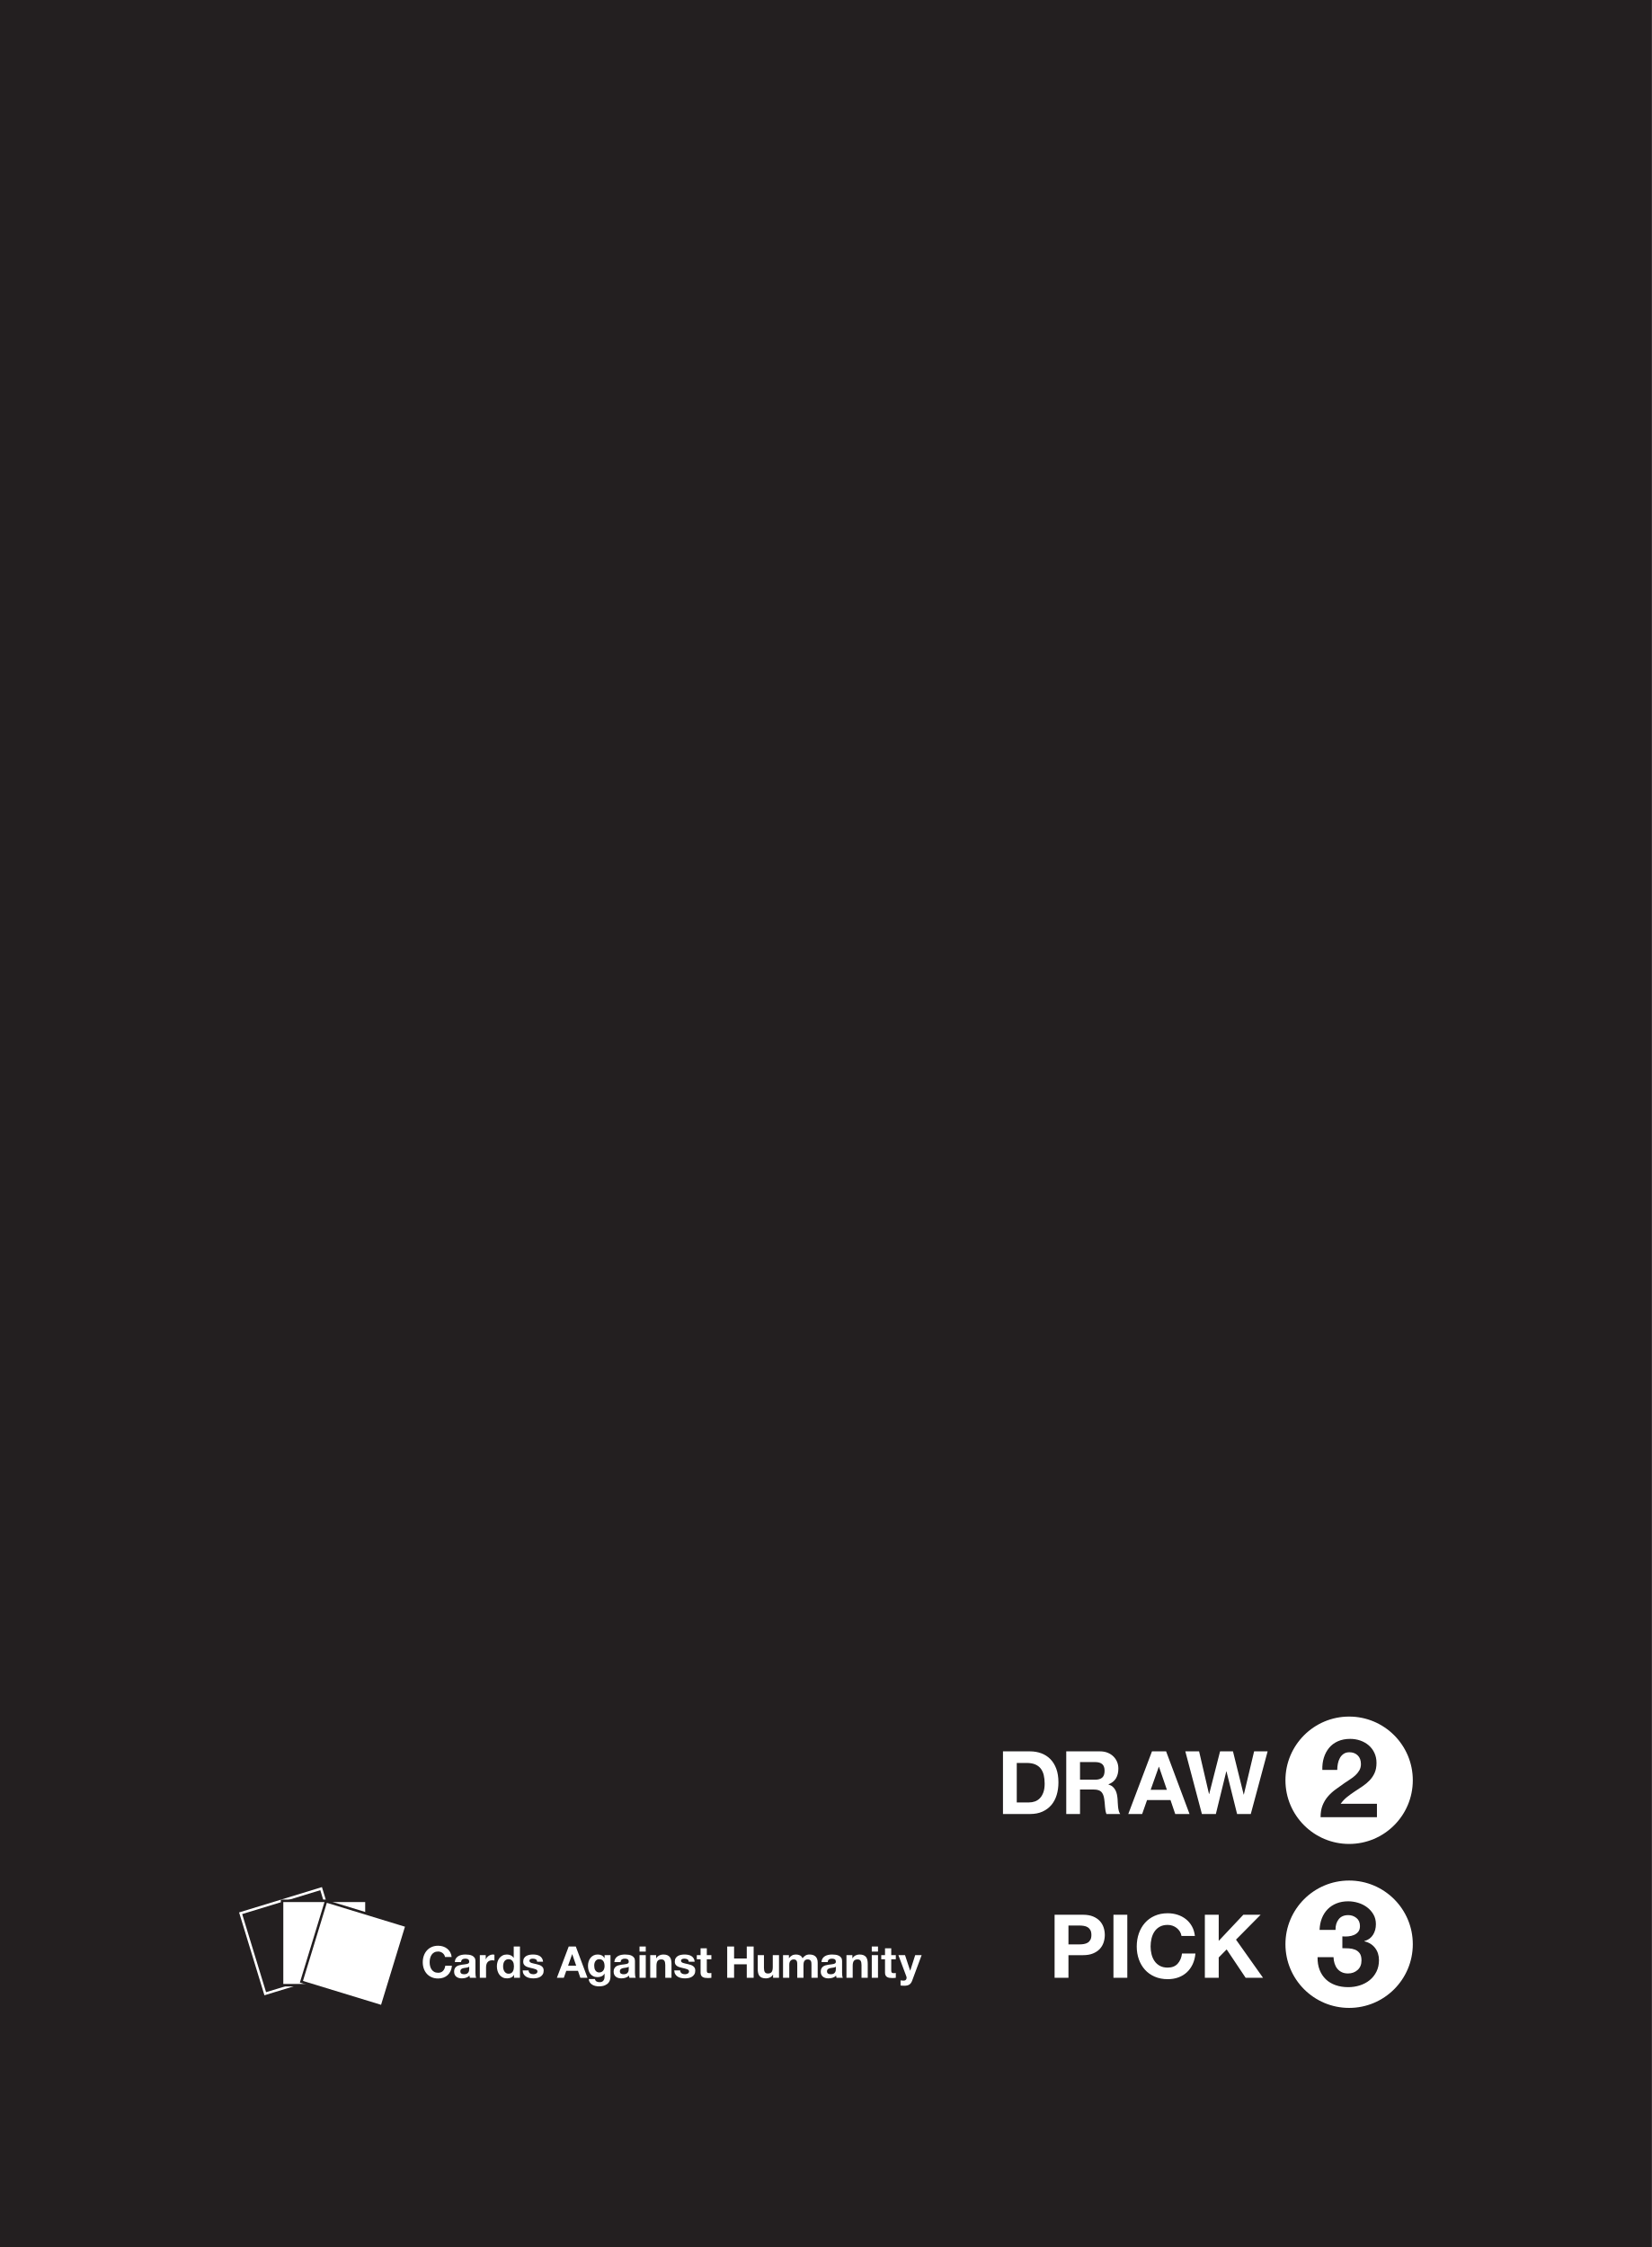
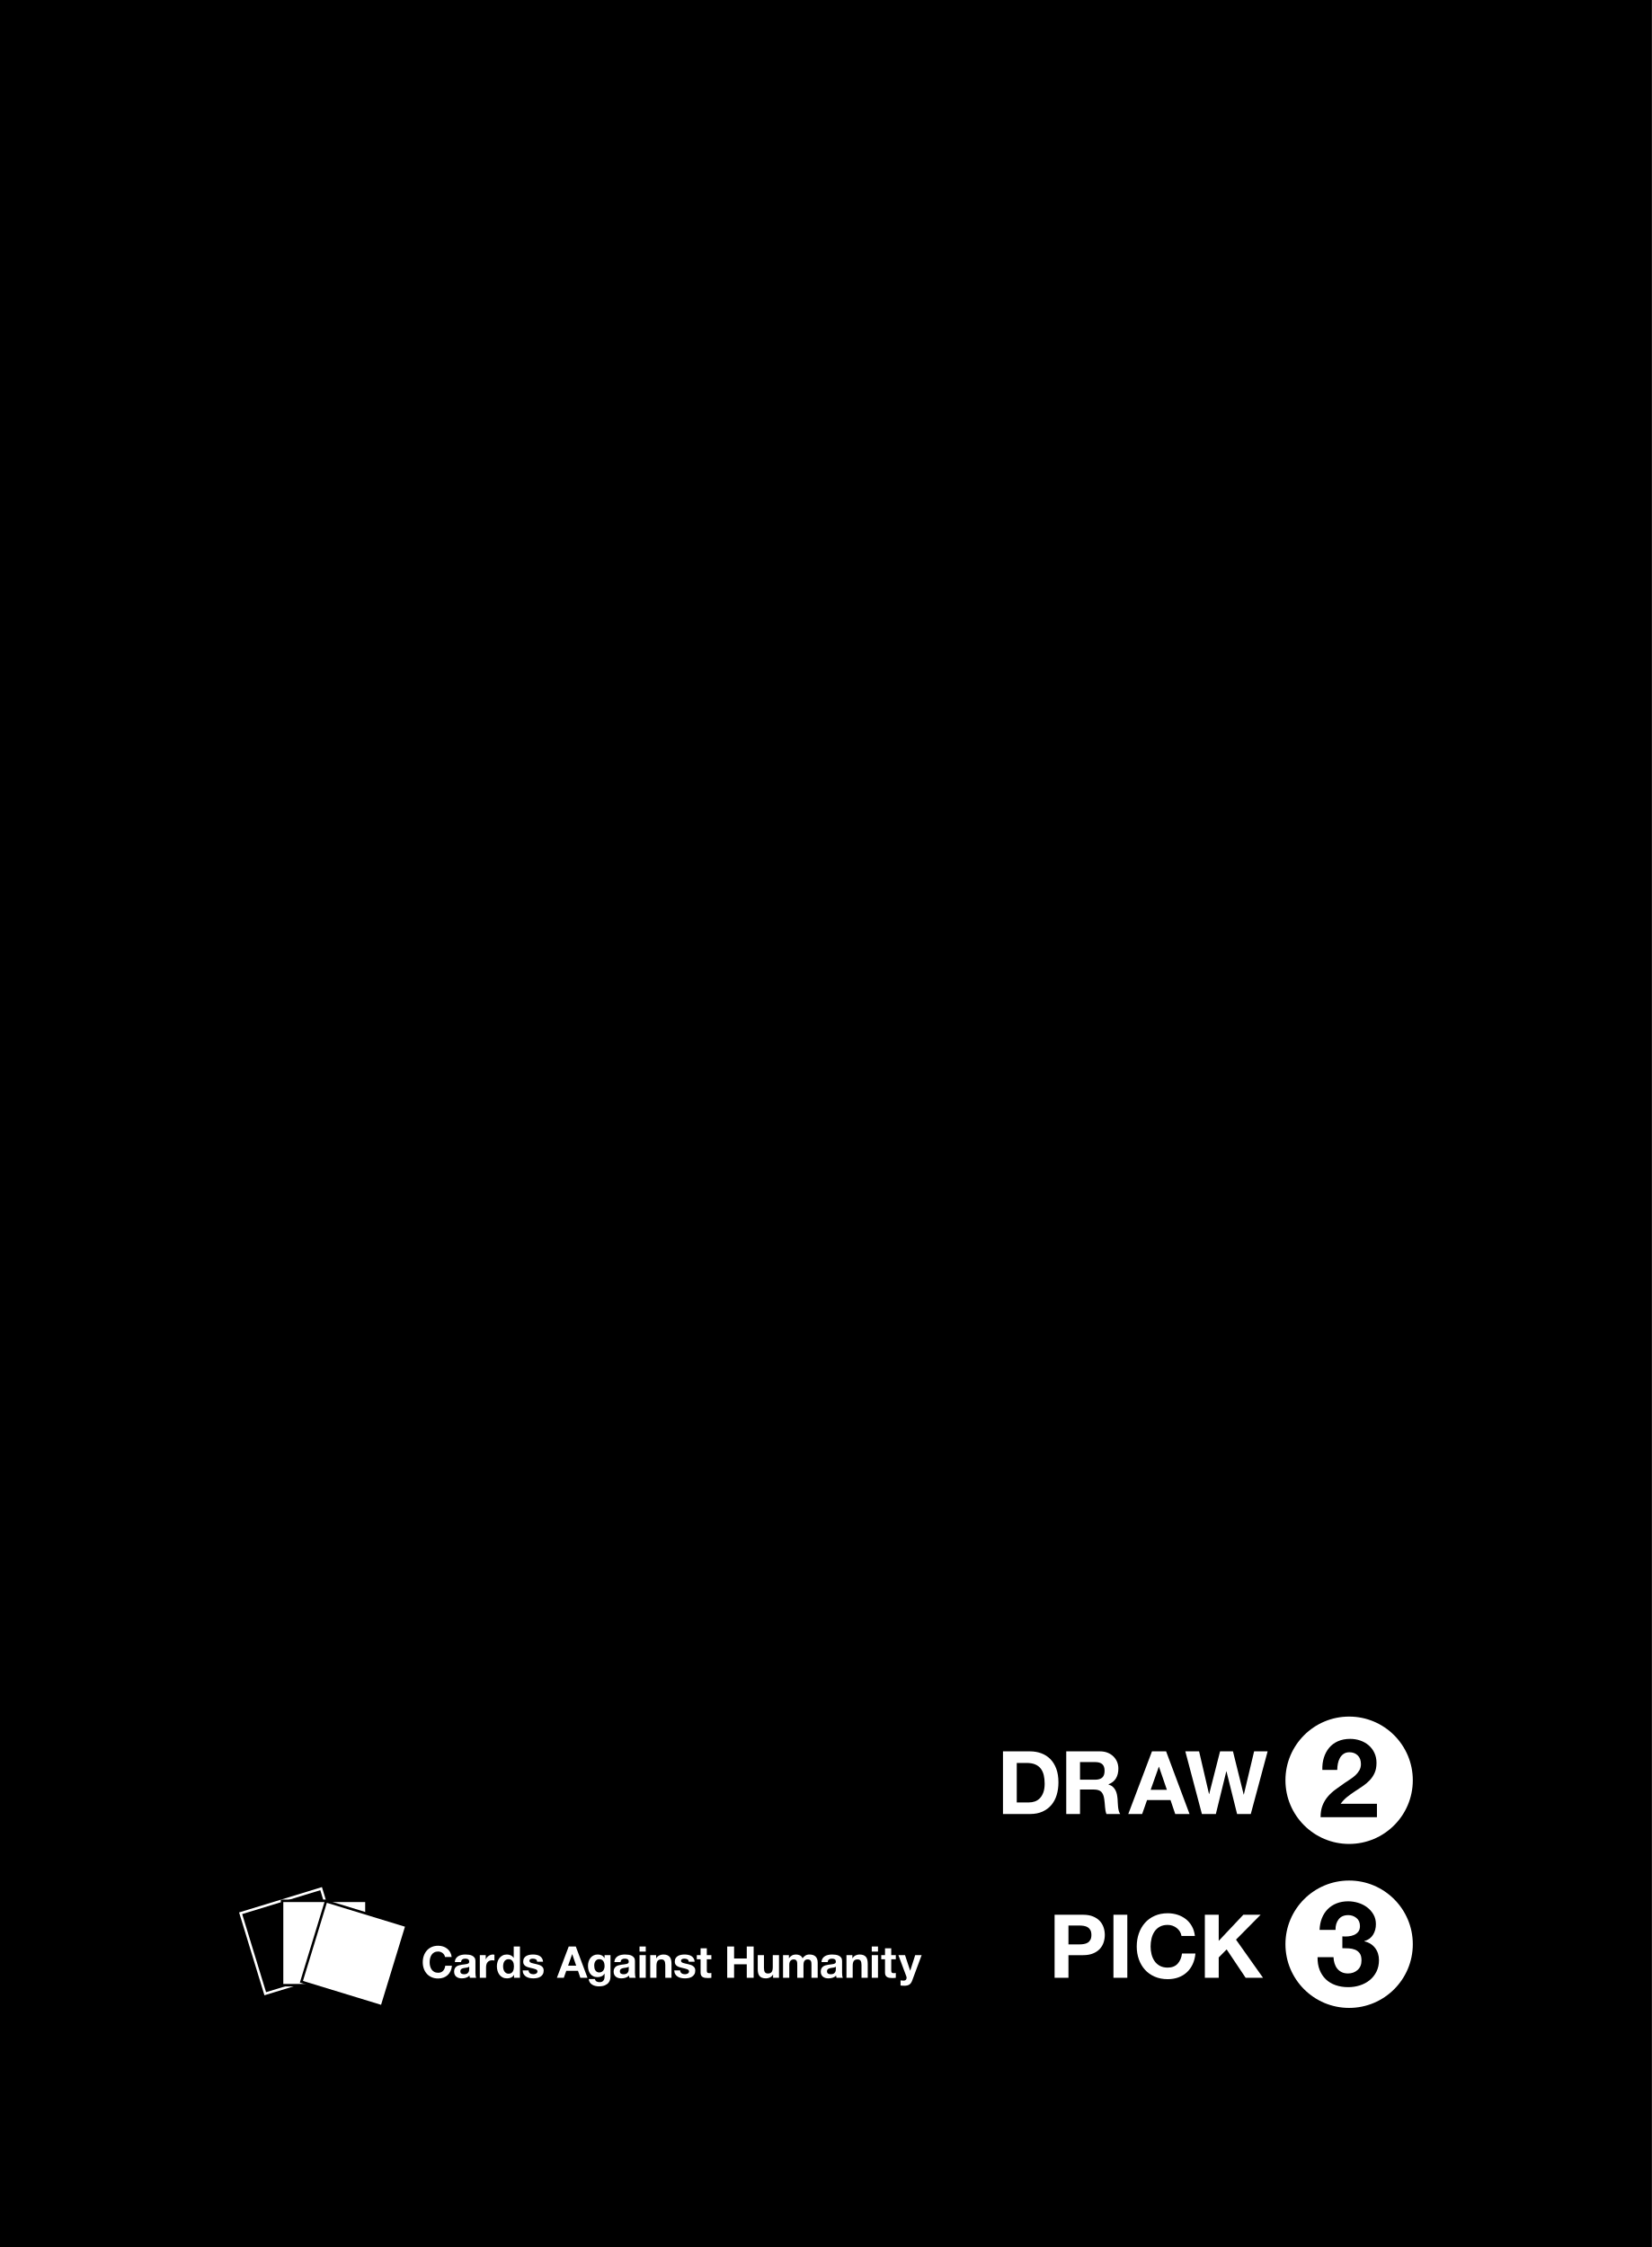
<svg xmlns="http://www.w3.org/2000/svg" width="244.807" height="333" id="svg3860" version="1.1">
  <defs id="defs3862">
    <clipPath clipPathUnits="userSpaceOnUse" id="clipPath3018">
      <path d="M 0,0 612,0 612,792 0,792 0,0 z" id="path3020" />
    </clipPath>
    <clipPath clipPathUnits="userSpaceOnUse" id="clipPath3018-3">
      <path d="M 0,0 612,0 612,792 0,792 0,0 z" id="path3020-1" />
    </clipPath>
    <clipPath clipPathUnits="userSpaceOnUse" id="clipPath4917">
-       <rect style="fill:#ffffff;fill-opacity:1;stroke:#231f20;stroke-width:0.8;stroke-opacity:1" id="rect4919" width="51.02" height="37.968" x="391.842" y="-640.711" transform="scale(1,-1)" />
+       <rect style="fill:#ffffff;fill-opacity:1;stroke:#000000;stroke-width:0.8;stroke-opacity:1" id="rect4919" width="51.02" height="37.968" x="391.842" y="-640.711" transform="scale(1,-1)" />
    </clipPath>
    <clipPath clipPathUnits="userSpaceOnUse" id="clipPath3593">
      <path d="M 0,0 612,0 612,792 0,792 0,0 z" id="path3595" />
    </clipPath>
  </defs>
  <g id="layer2" style="display:inline">
-     <path d="m 0,333 244.807,0 0,-333 L 0,0 0,333 z" style="fill:#231f20;fill-opacity:1;fill-rule:nonzero;stroke:none" id="path3087" />
+     <path d="m 0,333 244.807,0 0,-333 L 0,0 0,333 z" style="fill:#000000;fill-opacity:1;fill-rule:nonzero;stroke:none" id="path3087" />
  </g>
  <g id="layer1" transform="translate(0,-719.362)" style="display:inline">
    <g id="g3014-3" transform="matrix(1.250072,0,0,-1.250072,-4.36935,1794.774)" style="fill:#ffffff;fill-opacity:1">
      <g id="g3016-5" clip-path="url(#clipPath3018-3)" style="fill:#ffffff;fill-opacity:1">
        <g id="g3022-5" transform="translate(56.1561,628.5322)" style="fill:#ffffff;fill-opacity:1">
          <path d="m 0,0 c -0.049,0.078 -0.109,0.146 -0.182,0.205 -0.073,0.059 -0.155,0.105 -0.247,0.138 -0.092,0.033 -0.188,0.05 -0.289,0.05 -0.183,0 -0.339,-0.036 -0.468,-0.107 C -1.314,0.215 -1.418,0.12 -1.498,0 c -0.079,-0.12 -0.137,-0.256 -0.174,-0.408 -0.036,-0.153 -0.054,-0.31 -0.054,-0.473 0,-0.156 0.018,-0.308 0.054,-0.455 0.037,-0.148 0.095,-0.28 0.174,-0.398 0.08,-0.118 0.184,-0.213 0.312,-0.284 0.129,-0.071 0.285,-0.106 0.468,-0.106 0.25,0 0.445,0.076 0.585,0.229 0.141,0.152 0.227,0.353 0.258,0.603 l 0.79,0 C 0.894,-1.524 0.841,-1.734 0.754,-1.921 0.667,-2.109 0.553,-2.268 0.411,-2.4 0.269,-2.532 0.102,-2.632 -0.088,-2.701 c -0.191,-0.07 -0.401,-0.104 -0.63,-0.104 -0.284,0 -0.54,0.049 -0.767,0.148 -0.227,0.099 -0.418,0.235 -0.574,0.408 -0.156,0.173 -0.276,0.377 -0.359,0.611 -0.083,0.234 -0.125,0.486 -0.125,0.757 0,0.277 0.042,0.534 0.125,0.772 0.083,0.237 0.203,0.444 0.359,0.621 0.156,0.177 0.347,0.316 0.574,0.416 0.227,0.101 0.483,0.151 0.767,0.151 0.205,0 0.398,-0.029 0.58,-0.088 C 0.044,0.932 0.207,0.846 0.351,0.733 0.495,0.621 0.614,0.481 0.707,0.315 0.801,0.148 0.86,-0.042 0.884,-0.257 l -0.79,0 C 0.08,-0.164 0.049,-0.078 0,0 m 1.388,-0.429 c 0.077,0.114 0.174,0.206 0.292,0.276 0.117,0.069 0.25,0.118 0.397,0.148 0.148,0.029 0.296,0.044 0.445,0.044 0.135,0 0.272,-0.01 0.411,-0.029 0.138,-0.019 0.265,-0.056 0.379,-0.111 0.115,-0.056 0.208,-0.133 0.281,-0.232 0.073,-0.099 0.109,-0.229 0.109,-0.392 l 0,-1.399 c 0,-0.122 0.007,-0.238 0.021,-0.349 0.014,-0.111 0.038,-0.194 0.073,-0.249 l -0.749,0 C 3.033,-2.681 3.022,-2.638 3.013,-2.595 3.005,-2.551 2.999,-2.507 2.995,-2.462 2.877,-2.584 2.739,-2.668 2.579,-2.717 2.42,-2.766 2.257,-2.79 2.09,-2.79 c -0.128,0 -0.248,0.016 -0.358,0.047 -0.111,0.031 -0.208,0.08 -0.292,0.146 -0.083,0.065 -0.148,0.149 -0.195,0.249 -0.046,0.101 -0.07,0.22 -0.07,0.359 0,0.153 0.027,0.278 0.081,0.377 0.053,0.099 0.123,0.178 0.208,0.237 0.085,0.059 0.182,0.103 0.291,0.132 0.109,0.03 0.219,0.053 0.33,0.07 0.111,0.018 0.22,0.032 0.328,0.042 0.107,0.01 0.203,0.026 0.286,0.047 0.083,0.021 0.149,0.051 0.197,0.091 0.049,0.04 0.071,0.098 0.068,0.174 0,0.08 -0.013,0.143 -0.039,0.19 C 2.899,-0.582 2.864,-0.546 2.821,-0.52 2.778,-0.494 2.727,-0.477 2.67,-0.468 2.613,-0.459 2.551,-0.455 2.486,-0.455 2.34,-0.455 2.226,-0.486 2.142,-0.549 2.059,-0.611 2.011,-0.715 1.997,-0.861 l -0.739,0 c 0.011,0.174 0.054,0.318 0.13,0.432 M 2.847,-1.472 C 2.8,-1.487 2.75,-1.5 2.696,-1.511 2.642,-1.521 2.586,-1.53 2.527,-1.537 2.468,-1.544 2.409,-1.552 2.35,-1.563 2.295,-1.573 2.24,-1.587 2.187,-1.604 2.133,-1.622 2.086,-1.645 2.046,-1.674 2.006,-1.704 1.974,-1.741 1.95,-1.786 1.926,-1.831 1.914,-1.888 1.914,-1.958 c 0,-0.066 0.012,-0.121 0.036,-0.166 0.024,-0.045 0.057,-0.081 0.099,-0.107 0.041,-0.026 0.09,-0.044 0.145,-0.054 0.056,-0.011 0.113,-0.016 0.172,-0.016 0.146,0 0.258,0.024 0.338,0.073 0.08,0.048 0.139,0.106 0.177,0.174 0.038,0.068 0.061,0.136 0.07,0.205 0.009,0.07 0.013,0.125 0.013,0.167 l 0,0.275 C 2.933,-1.434 2.894,-1.456 2.847,-1.472 m 2.077,1.438 0,-0.499 0.011,0 c 0.034,0.083 0.081,0.16 0.14,0.231 0.059,0.071 0.127,0.132 0.203,0.182 0.076,0.051 0.158,0.09 0.244,0.117 0.087,0.028 0.177,0.042 0.271,0.042 0.048,0 0.102,-0.009 0.161,-0.026 l 0,-0.686 C 5.919,-0.666 5.878,-0.66 5.829,-0.655 5.781,-0.65 5.734,-0.647 5.689,-0.647 5.554,-0.647 5.439,-0.67 5.346,-0.715 5.252,-0.76 5.177,-0.822 5.119,-0.9 5.062,-0.978 5.021,-1.069 4.997,-1.173 4.973,-1.277 4.961,-1.389 4.961,-1.511 l 0,-1.211 -0.739,0 0,2.688 0.702,0 z M 8.237,-1.05 C 8.216,-0.948 8.18,-0.858 8.13,-0.78 8.08,-0.702 8.015,-0.639 7.935,-0.59 7.855,-0.542 7.755,-0.517 7.633,-0.517 7.512,-0.517 7.41,-0.542 7.327,-0.59 7.243,-0.639 7.177,-0.703 7.126,-0.783 7.076,-0.862 7.04,-0.953 7.017,-1.056 6.995,-1.158 6.983,-1.264 6.983,-1.375 c 0,-0.104 0.013,-0.208 0.037,-0.312 0.024,-0.104 0.063,-0.197 0.117,-0.279 0.054,-0.081 0.121,-0.147 0.203,-0.197 0.081,-0.05 0.179,-0.076 0.293,-0.076 0.122,0 0.223,0.025 0.305,0.073 0.081,0.049 0.146,0.114 0.195,0.195 0.048,0.082 0.083,0.174 0.104,0.278 0.02,0.104 0.031,0.212 0.031,0.323 0,0.111 -0.011,0.217 -0.031,0.32 M 8.268,-2.379 C 8.181,-2.525 8.068,-2.629 7.927,-2.694 7.787,-2.758 7.628,-2.79 7.451,-2.79 c -0.201,0 -0.377,0.039 -0.53,0.117 -0.153,0.078 -0.278,0.184 -0.377,0.317 -0.099,0.134 -0.173,0.287 -0.224,0.461 -0.05,0.173 -0.075,0.353 -0.075,0.54 0,0.181 0.025,0.355 0.075,0.523 0.051,0.168 0.125,0.316 0.224,0.445 0.099,0.128 0.223,0.231 0.372,0.309 0.149,0.078 0.322,0.117 0.52,0.117 0.159,0 0.311,-0.034 0.455,-0.101 0.144,-0.068 0.257,-0.168 0.34,-0.299 l 0.011,0 0,1.352 0.738,0 0,-3.713 -0.702,0 0,0.343 -0.01,0 z m 1.786,0.325 c 0.033,-0.057 0.075,-0.104 0.127,-0.14 0.052,-0.037 0.112,-0.064 0.18,-0.081 0.067,-0.017 0.138,-0.026 0.21,-0.026 0.052,0 0.107,0.006 0.164,0.018 0.057,0.012 0.109,0.031 0.156,0.057 0.047,0.026 0.086,0.061 0.117,0.104 0.031,0.044 0.047,0.098 0.047,0.164 0,0.111 -0.074,0.194 -0.221,0.25 -0.147,0.055 -0.353,0.111 -0.616,0.166 -0.108,0.024 -0.213,0.053 -0.315,0.086 -0.102,0.033 -0.193,0.076 -0.273,0.13 -0.08,0.054 -0.144,0.121 -0.192,0.203 -0.049,0.081 -0.073,0.181 -0.073,0.299 0,0.173 0.034,0.315 0.101,0.426 0.068,0.111 0.157,0.199 0.268,0.263 0.111,0.064 0.236,0.109 0.375,0.135 0.138,0.026 0.28,0.039 0.426,0.039 0.146,0 0.287,-0.014 0.424,-0.042 0.137,-0.027 0.259,-0.074 0.366,-0.14 0.108,-0.066 0.197,-0.153 0.268,-0.263 0.071,-0.109 0.114,-0.247 0.128,-0.413 l -0.702,0 c -0.011,0.142 -0.065,0.238 -0.162,0.289 -0.097,0.05 -0.211,0.075 -0.343,0.075 -0.041,0 -0.086,-0.003 -0.135,-0.008 -0.049,-0.005 -0.093,-0.016 -0.133,-0.034 -0.039,-0.017 -0.073,-0.042 -0.101,-0.075 -0.028,-0.033 -0.042,-0.077 -0.042,-0.133 0,-0.065 0.025,-0.119 0.073,-0.161 0.049,-0.041 0.112,-0.075 0.19,-0.101 0.078,-0.026 0.167,-0.05 0.268,-0.07 0.1,-0.021 0.203,-0.044 0.307,-0.068 0.107,-0.024 0.212,-0.054 0.314,-0.088 0.102,-0.035 0.193,-0.081 0.273,-0.138 0.08,-0.057 0.144,-0.128 0.193,-0.213 0.048,-0.085 0.072,-0.19 0.072,-0.315 0,-0.177 -0.035,-0.325 -0.106,-0.445 -0.071,-0.119 -0.164,-0.215 -0.278,-0.288 -0.115,-0.073 -0.246,-0.124 -0.393,-0.154 -0.147,-0.029 -0.297,-0.044 -0.45,-0.044 -0.156,0 -0.308,0.016 -0.457,0.047 C 9.96,-2.712 9.827,-2.66 9.711,-2.587 9.595,-2.514 9.499,-2.418 9.425,-2.298 9.35,-2.179 9.31,-2.029 9.303,-1.849 l 0.702,0 c 0,-0.079 0.016,-0.148 0.049,-0.205 m 5.593,0.767 -0.468,1.362 -0.011,0 -0.483,-1.362 0.962,0 z m -0.047,2.278 1.388,-3.713 -0.847,0 -0.281,0.827 -1.389,0 -0.291,-0.827 -0.821,0 1.404,3.713 0.837,0 z m 3.057,-3.016 c 0.08,0.041 0.146,0.097 0.198,0.166 0.052,0.069 0.091,0.148 0.117,0.237 0.026,0.088 0.039,0.181 0.039,0.278 0,0.111 -0.01,0.216 -0.031,0.314 -0.021,0.099 -0.056,0.187 -0.104,0.263 -0.049,0.076 -0.113,0.137 -0.193,0.182 -0.079,0.045 -0.18,0.068 -0.301,0.068 -0.104,0 -0.194,-0.021 -0.268,-0.063 -0.075,-0.041 -0.137,-0.098 -0.187,-0.169 -0.051,-0.071 -0.087,-0.152 -0.109,-0.244 -0.023,-0.092 -0.034,-0.188 -0.034,-0.289 0,-0.097 0.009,-0.193 0.028,-0.288 0.019,-0.096 0.052,-0.182 0.099,-0.258 0.047,-0.076 0.108,-0.138 0.185,-0.187 0.076,-0.049 0.171,-0.073 0.286,-0.073 0.104,0 0.196,0.021 0.275,0.063 m 1.012,-0.895 c -0.03,-0.138 -0.093,-0.268 -0.19,-0.387 -0.097,-0.12 -0.238,-0.221 -0.421,-0.304 -0.184,-0.084 -0.43,-0.125 -0.739,-0.125 -0.131,0 -0.266,0.016 -0.403,0.049 -0.137,0.033 -0.261,0.084 -0.374,0.154 -0.113,0.069 -0.206,0.158 -0.281,0.267 -0.074,0.11 -0.117,0.241 -0.127,0.393 l 0.733,0 c 0.035,-0.139 0.102,-0.235 0.203,-0.289 0.1,-0.053 0.216,-0.08 0.348,-0.08 0.208,0 0.36,0.062 0.455,0.187 0.095,0.125 0.141,0.283 0.138,0.473 l 0,0.354 -0.01,0 c -0.08,-0.142 -0.194,-0.247 -0.341,-0.315 -0.147,-0.067 -0.303,-0.101 -0.465,-0.101 -0.202,0 -0.375,0.035 -0.52,0.106 -0.146,0.071 -0.266,0.169 -0.359,0.292 -0.094,0.123 -0.162,0.267 -0.206,0.431 -0.043,0.165 -0.065,0.339 -0.065,0.523 0,0.173 0.025,0.34 0.076,0.502 0.05,0.161 0.124,0.303 0.221,0.426 0.097,0.123 0.217,0.221 0.361,0.294 0.144,0.073 0.31,0.109 0.497,0.109 0.177,0 0.332,-0.033 0.465,-0.099 0.134,-0.066 0.245,-0.177 0.336,-0.333 l 0.01,0 0,0.359 0.702,0 0,-2.517 c 0,-0.107 -0.015,-0.23 -0.044,-0.369 m 0.631,2.491 c 0.077,0.114 0.174,0.206 0.292,0.276 0.117,0.069 0.25,0.118 0.397,0.148 0.148,0.029 0.296,0.044 0.445,0.044 0.135,0 0.272,-0.01 0.411,-0.029 0.138,-0.019 0.265,-0.056 0.379,-0.111 0.115,-0.056 0.208,-0.133 0.281,-0.232 0.073,-0.099 0.109,-0.229 0.109,-0.392 l 0,-1.399 c 0,-0.122 0.007,-0.238 0.021,-0.349 0.014,-0.111 0.038,-0.194 0.073,-0.249 l -0.749,0 c -0.014,0.041 -0.025,0.084 -0.034,0.127 -0.008,0.044 -0.014,0.088 -0.018,0.133 -0.118,-0.122 -0.256,-0.206 -0.416,-0.255 -0.159,-0.049 -0.322,-0.073 -0.489,-0.073 -0.128,0 -0.247,0.016 -0.358,0.047 -0.111,0.031 -0.208,0.08 -0.292,0.146 -0.083,0.065 -0.148,0.149 -0.195,0.249 -0.046,0.101 -0.07,0.22 -0.07,0.359 0,0.153 0.027,0.278 0.081,0.377 0.054,0.099 0.123,0.178 0.208,0.237 0.085,0.059 0.182,0.103 0.291,0.132 0.109,0.03 0.219,0.053 0.33,0.07 0.111,0.018 0.22,0.032 0.328,0.042 0.107,0.01 0.203,0.026 0.286,0.047 0.083,0.021 0.149,0.051 0.197,0.091 0.049,0.04 0.072,0.098 0.068,0.174 0,0.08 -0.013,0.143 -0.039,0.19 -0.026,0.047 -0.061,0.083 -0.104,0.109 -0.043,0.026 -0.094,0.043 -0.151,0.052 -0.057,0.009 -0.118,0.013 -0.184,0.013 -0.146,0 -0.26,-0.031 -0.344,-0.094 -0.083,-0.062 -0.131,-0.166 -0.145,-0.312 l -0.739,0 c 0.011,0.174 0.054,0.318 0.13,0.432 m 1.459,-1.043 c -0.047,-0.015 -0.097,-0.028 -0.151,-0.039 -0.054,-0.01 -0.11,-0.019 -0.169,-0.026 -0.059,-0.007 -0.118,-0.015 -0.177,-0.026 -0.055,-0.01 -0.11,-0.024 -0.163,-0.041 -0.054,-0.018 -0.101,-0.041 -0.141,-0.07 -0.04,-0.03 -0.072,-0.067 -0.096,-0.112 -0.024,-0.045 -0.036,-0.102 -0.036,-0.172 0,-0.066 0.012,-0.121 0.036,-0.166 0.024,-0.045 0.057,-0.081 0.099,-0.107 0.041,-0.026 0.09,-0.044 0.145,-0.054 0.056,-0.011 0.113,-0.016 0.172,-0.016 0.146,0 0.258,0.024 0.338,0.073 0.08,0.048 0.139,0.106 0.177,0.174 0.038,0.068 0.061,0.136 0.07,0.205 0.009,0.07 0.013,0.125 0.013,0.167 l 0,0.275 c -0.031,-0.027 -0.07,-0.049 -0.117,-0.065 m 1.396,2.463 0.738,0 0,-0.608 -0.738,0 0,0.608 z m 0.739,-3.713 -0.738,0 0,2.688 0.738,0 0,-2.688 z m 1.232,2.688 0,-0.374 0.016,0 c 0.093,0.156 0.214,0.269 0.364,0.34 0.149,0.071 0.301,0.107 0.457,0.107 0.198,0 0.36,-0.027 0.486,-0.081 0.127,-0.053 0.227,-0.128 0.299,-0.223 0.073,-0.096 0.124,-0.212 0.154,-0.349 0.029,-0.137 0.044,-0.288 0.044,-0.455 l 0,-1.653 -0.738,0 0,1.518 c 0,0.222 -0.035,0.388 -0.104,0.497 -0.07,0.109 -0.193,0.164 -0.37,0.164 -0.201,0 -0.346,-0.06 -0.436,-0.18 -0.091,-0.119 -0.136,-0.316 -0.136,-0.59 l 0,-1.409 -0.738,0 0,2.688 0.702,0 z m 2.899,-2.02 c 0.033,-0.057 0.075,-0.104 0.127,-0.14 0.052,-0.037 0.112,-0.064 0.18,-0.081 0.067,-0.017 0.138,-0.026 0.21,-0.026 0.052,0 0.107,0.006 0.164,0.018 0.057,0.012 0.109,0.031 0.156,0.057 0.047,0.026 0.086,0.061 0.117,0.104 0.031,0.044 0.047,0.098 0.047,0.164 0,0.111 -0.074,0.194 -0.221,0.25 -0.147,0.055 -0.353,0.111 -0.616,0.166 -0.108,0.024 -0.213,0.053 -0.315,0.086 -0.102,0.033 -0.193,0.076 -0.273,0.13 -0.08,0.054 -0.144,0.121 -0.192,0.203 -0.049,0.081 -0.073,0.181 -0.073,0.299 0,0.173 0.034,0.315 0.101,0.426 0.068,0.111 0.157,0.199 0.268,0.263 0.111,0.064 0.236,0.109 0.375,0.135 0.138,0.026 0.28,0.039 0.426,0.039 0.146,0 0.287,-0.014 0.424,-0.042 0.137,-0.027 0.259,-0.074 0.366,-0.14 0.108,-0.066 0.197,-0.153 0.268,-0.263 0.071,-0.109 0.114,-0.247 0.128,-0.413 l -0.702,0 c -0.011,0.142 -0.065,0.238 -0.162,0.289 -0.097,0.05 -0.211,0.075 -0.343,0.075 -0.041,0 -0.087,-0.003 -0.135,-0.008 -0.049,-0.005 -0.093,-0.016 -0.133,-0.034 -0.04,-0.017 -0.073,-0.042 -0.101,-0.075 -0.028,-0.033 -0.042,-0.077 -0.042,-0.133 0,-0.065 0.025,-0.119 0.073,-0.161 0.049,-0.041 0.112,-0.075 0.19,-0.101 0.078,-0.026 0.167,-0.05 0.268,-0.07 0.1,-0.021 0.203,-0.044 0.307,-0.068 0.107,-0.024 0.212,-0.054 0.314,-0.088 0.102,-0.035 0.193,-0.081 0.273,-0.138 0.08,-0.057 0.144,-0.128 0.193,-0.213 0.048,-0.085 0.072,-0.19 0.072,-0.315 0,-0.177 -0.035,-0.325 -0.106,-0.445 -0.071,-0.119 -0.164,-0.215 -0.278,-0.288 -0.115,-0.073 -0.246,-0.124 -0.393,-0.154 -0.147,-0.029 -0.297,-0.044 -0.45,-0.044 -0.156,0 -0.308,0.016 -0.457,0.047 -0.15,0.031 -0.282,0.083 -0.398,0.156 -0.116,0.073 -0.212,0.169 -0.286,0.289 -0.075,0.119 -0.116,0.269 -0.122,0.449 l 0.702,0 c 0,-0.079 0.016,-0.148 0.049,-0.205 m 3.648,2.02 0,-0.494 -0.541,0 0,-1.331 c 0,-0.125 0.021,-0.208 0.062,-0.25 0.042,-0.041 0.125,-0.062 0.25,-0.062 0.041,0 0.081,0.002 0.119,0.005 0.039,0.004 0.075,0.009 0.11,0.016 l 0,-0.572 c -0.063,-0.011 -0.132,-0.018 -0.208,-0.021 -0.077,-0.003 -0.151,-0.005 -0.224,-0.005 -0.114,0 -0.223,0.008 -0.325,0.023 -0.102,0.016 -0.192,0.046 -0.27,0.091 -0.078,0.045 -0.14,0.109 -0.185,0.193 -0.045,0.083 -0.068,0.192 -0.068,0.327 l 0,1.586 -0.447,0 0,0.494 0.447,0 0,0.806 0.739,0 0,-0.806 0.541,0 z m 2.693,1.025 0,-1.425 1.503,0 0,1.425 0.816,0 0,-3.713 -0.816,0 0,1.601 -1.503,0 0,-1.601 -0.816,0 0,3.713 0.816,0 z m 4.623,-3.713 0,0.374 -0.016,0 C 38.88,-2.504 38.758,-2.616 38.609,-2.686 38.46,-2.755 38.308,-2.79 38.152,-2.79 c -0.198,0 -0.36,0.026 -0.486,0.078 -0.127,0.052 -0.227,0.126 -0.299,0.221 -0.073,0.096 -0.124,0.212 -0.154,0.349 -0.029,0.137 -0.044,0.288 -0.044,0.455 l 0,1.653 0.738,0 0,-1.518 c 0,-0.222 0.035,-0.388 0.104,-0.497 0.07,-0.109 0.193,-0.164 0.37,-0.164 0.201,0 0.346,0.06 0.436,0.18 0.09,0.119 0.136,0.316 0.136,0.59 l 0,1.409 0.738,0 0,-2.688 -0.702,0 z m 1.877,2.688 0,-0.364 0.01,0 c 0.097,0.139 0.214,0.246 0.351,0.323 0.137,0.076 0.294,0.114 0.471,0.114 0.17,0 0.325,-0.033 0.465,-0.099 0.141,-0.066 0.247,-0.182 0.32,-0.348 0.08,0.118 0.188,0.222 0.325,0.312 0.137,0.09 0.299,0.135 0.486,0.135 0.143,0 0.274,-0.017 0.396,-0.052 0.121,-0.035 0.225,-0.09 0.312,-0.166 0.086,-0.077 0.154,-0.176 0.202,-0.299 0.049,-0.123 0.073,-0.272 0.073,-0.445 l 0,-1.799 -0.738,0 0,1.523 c 0,0.091 -0.004,0.175 -0.011,0.255 -0.007,0.08 -0.026,0.149 -0.057,0.208 -0.031,0.059 -0.077,0.106 -0.138,0.141 -0.06,0.034 -0.143,0.052 -0.247,0.052 -0.104,0 -0.188,-0.02 -0.252,-0.06 -0.064,-0.04 -0.114,-0.092 -0.151,-0.156 -0.036,-0.064 -0.06,-0.137 -0.072,-0.219 -0.013,-0.081 -0.019,-0.163 -0.019,-0.247 l 0,-1.497 -0.738,0 0,1.508 c 0,0.08 -0.002,0.158 -0.005,0.236 -0.004,0.078 -0.018,0.15 -0.044,0.216 -0.026,0.066 -0.07,0.119 -0.13,0.159 -0.061,0.04 -0.15,0.06 -0.268,0.06 -0.035,0 -0.081,-0.008 -0.138,-0.024 -0.057,-0.015 -0.113,-0.045 -0.166,-0.088 -0.054,-0.044 -0.1,-0.106 -0.138,-0.187 -0.038,-0.082 -0.057,-0.188 -0.057,-0.32 l 0,-1.56 -0.739,0 0,2.688 0.697,0 z m 3.988,-0.395 c 0.077,0.114 0.174,0.206 0.292,0.276 0.117,0.069 0.25,0.118 0.397,0.148 0.148,0.029 0.296,0.044 0.445,0.044 0.135,0 0.272,-0.01 0.411,-0.029 0.138,-0.019 0.265,-0.056 0.379,-0.111 0.115,-0.056 0.208,-0.133 0.281,-0.232 0.073,-0.099 0.109,-0.229 0.109,-0.392 l 0,-1.399 c 0,-0.122 0.007,-0.238 0.021,-0.349 0.014,-0.111 0.038,-0.194 0.073,-0.249 l -0.749,0 c -0.014,0.041 -0.025,0.084 -0.034,0.127 -0.008,0.044 -0.014,0.088 -0.018,0.133 -0.118,-0.122 -0.256,-0.206 -0.416,-0.255 -0.159,-0.049 -0.322,-0.073 -0.489,-0.073 -0.128,0 -0.247,0.016 -0.358,0.047 -0.111,0.031 -0.208,0.08 -0.292,0.146 -0.083,0.065 -0.148,0.149 -0.195,0.249 -0.046,0.101 -0.07,0.22 -0.07,0.359 0,0.153 0.027,0.278 0.081,0.377 0.054,0.099 0.123,0.178 0.208,0.237 0.085,0.059 0.182,0.103 0.291,0.132 0.109,0.03 0.219,0.053 0.33,0.07 0.111,0.018 0.22,0.032 0.328,0.042 0.107,0.01 0.203,0.026 0.286,0.047 0.083,0.021 0.149,0.051 0.197,0.091 0.049,0.04 0.071,0.098 0.068,0.174 0,0.08 -0.013,0.143 -0.039,0.19 -0.026,0.047 -0.061,0.083 -0.104,0.109 -0.043,0.026 -0.094,0.043 -0.151,0.052 -0.057,0.009 -0.119,0.013 -0.184,0.013 -0.146,0 -0.26,-0.031 -0.344,-0.094 -0.083,-0.062 -0.131,-0.166 -0.145,-0.312 l -0.739,0 c 0.011,0.174 0.054,0.318 0.13,0.432 m 1.459,-1.043 c -0.047,-0.015 -0.097,-0.028 -0.151,-0.039 -0.054,-0.01 -0.11,-0.019 -0.169,-0.026 -0.059,-0.007 -0.118,-0.015 -0.177,-0.026 -0.055,-0.01 -0.11,-0.024 -0.163,-0.041 -0.054,-0.018 -0.101,-0.041 -0.141,-0.07 -0.04,-0.03 -0.072,-0.067 -0.096,-0.112 -0.024,-0.045 -0.036,-0.102 -0.036,-0.172 0,-0.066 0.012,-0.121 0.036,-0.166 0.024,-0.045 0.057,-0.081 0.099,-0.107 0.041,-0.026 0.09,-0.044 0.145,-0.054 0.056,-0.011 0.113,-0.016 0.172,-0.016 0.146,0 0.258,0.024 0.338,0.073 0.08,0.048 0.139,0.106 0.177,0.174 0.038,0.068 0.061,0.136 0.07,0.205 0.009,0.07 0.013,0.125 0.013,0.167 l 0,0.275 c -0.031,-0.027 -0.07,-0.049 -0.117,-0.065 m 2.077,1.438 0,-0.374 0.016,0 c 0.094,0.156 0.215,0.269 0.364,0.34 0.149,0.071 0.302,0.107 0.458,0.107 0.197,0 0.359,-0.027 0.486,-0.081 0.126,-0.053 0.226,-0.128 0.299,-0.223 0.073,-0.096 0.124,-0.212 0.153,-0.349 0.03,-0.137 0.044,-0.288 0.044,-0.455 l 0,-1.653 -0.738,0 0,1.518 c 0,0.222 -0.035,0.388 -0.104,0.497 -0.069,0.109 -0.192,0.164 -0.369,0.164 -0.201,0 -0.347,-0.06 -0.437,-0.18 -0.09,-0.119 -0.135,-0.316 -0.135,-0.59 l 0,-1.409 -0.739,0 0,2.688 0.702,0 z m 2.299,1.025 0.738,0 0,-0.608 -0.738,0 0,0.608 z m 0.738,-3.713 -0.738,0 0,2.688 0.738,0 0,-2.688 z m 2.111,2.688 0,-0.494 -0.541,0 0,-1.331 c 0,-0.125 0.021,-0.208 0.063,-0.25 0.041,-0.041 0.125,-0.062 0.249,-0.062 0.042,0 0.082,0.002 0.12,0.005 0.038,0.004 0.075,0.009 0.109,0.016 l 0,-0.572 c -0.062,-0.011 -0.132,-0.018 -0.208,-0.021 -0.076,-0.003 -0.151,-0.005 -0.223,-0.005 -0.115,0 -0.223,0.008 -0.325,0.023 -0.103,0.016 -0.193,0.046 -0.271,0.091 -0.078,0.045 -0.139,0.109 -0.184,0.193 -0.045,0.083 -0.068,0.192 -0.068,0.327 l 0,1.586 -0.447,0 0,0.494 0.447,0 0,0.806 0.738,0 0,-0.806 0.541,0 z m 1.607,-3.489 c -0.142,-0.094 -0.34,-0.14 -0.593,-0.14 -0.076,0 -0.152,0.002 -0.226,0.007 -0.075,0.006 -0.15,0.012 -0.226,0.019 l 0,0.608 c 0.069,-0.007 0.14,-0.014 0.213,-0.021 0.073,-0.007 0.146,-0.008 0.218,-0.005 0.097,0.01 0.169,0.049 0.216,0.114 0.047,0.066 0.07,0.139 0.07,0.219 0,0.059 -0.01,0.114 -0.031,0.166 l -0.941,2.522 0.785,0 0.609,-1.841 0.01,0 0.588,1.841 0.764,0 -1.123,-3.021 c -0.08,-0.218 -0.191,-0.374 -0.333,-0.468" style="fill:#ffffff;fill-opacity:1;fill-rule:nonzero;stroke:none" id="path3024-0" />
        </g>
      </g>
    </g>
    <flowRoot xml:space="preserve" id="textArea" style="font-size:18px;font-style:normal;font-variant:normal;font-weight:bold;font-stretch:normal;text-align:start;line-height:125%;letter-spacing:0px;word-spacing:0px;writing-mode:lr-tb;text-anchor:start;fill:#ffffff;fill-opacity:1;stroke:none;font-family:Nimbus Sans L;-inkscape-font-specification:Nimbus Sans L Bold" transform="translate(9.118571,730.2381)">
      <flowRegion id="flowRegion3004">
        <rect id="rect3006" width="174.398" height="242.719" x="26.071" y="20.857" style="font-size:18px;font-style:normal;font-variant:normal;font-weight:bold;font-stretch:normal;text-align:start;line-height:125%;writing-mode:lr-tb;text-anchor:start;font-family:Nimbus Sans L;-inkscape-font-specification:Nimbus Sans L Bold" />
      </flowRegion>
    </flowRoot>
    <g id="g3665" transform="matrix(1.25,0,0,-1.25,51.23607,1011.182)">
-       <path d="M 0,0 -9.542,-2.917 -12.459,6.625 -2.917,9.542 0,0 z" style="fill:#231f20;fill-opacity:1;fill-rule:nonzero;stroke:none" id="path3667" />
+       <path d="M 0,0 -9.542,-2.917 -12.459,6.625 -2.917,9.542 0,0 z" style="fill:#000000;fill-opacity:1;fill-rule:nonzero;stroke:none" id="path3667" />
    </g>
    <g id="g3669" transform="matrix(1.25,0,0,-1.25,39.18682,1015.058)">
      <path d="M 0,0 -3.003,9.823 6.819,12.826 9.823,3.003 0,0 z M -2.637,9.628 0.195,0.367 9.456,3.198 6.625,12.459 -2.637,9.628 z" style="fill:#ffffff;fill-opacity:1;fill-rule:nonzero;stroke:none" id="path3671" />
    </g>
    <path d="m 54.289,1013.548 -12.473,0 0,-12.473 12.473,0 0,12.473 z" style="fill:#ffffff;fill-opacity:1;fill-rule:nonzero;stroke:none" id="path3673" />
-     <path d="m 54.489,1013.746 -12.871,0 0,-12.871 12.871,0 0,12.871 z m -12.505,-0.367 12.136,0 0,-12.136 -12.136,0 0,12.136 z" style="fill:#231f20;fill-opacity:1;fill-rule:nonzero;stroke:none" id="path3675" />
+     <path d="m 54.489,1013.746 -12.871,0 0,-12.871 12.871,0 0,12.871 z m -12.505,-0.367 12.136,0 0,-12.136 -12.136,0 0,12.136 z" style="fill:#000000;fill-opacity:1;fill-rule:nonzero;stroke:none" id="path3675" />
    <g id="g3677" transform="matrix(1.25,0,0,-1.25,56.59532,1016.7)">
      <path d="M 0,0 -9.542,2.917 -6.625,12.459 2.917,9.542 0,0 z" style="fill:#ffffff;fill-opacity:1;fill-rule:nonzero;stroke:none" id="path3679" />
    </g>
    <g id="g3681" transform="matrix(1.25,0,0,-1.25,56.71707,1016.929)">
-       <path d="M 0,0 -9.823,3.003 -6.82,12.826 3.003,9.823 0,0 z m -9.456,3.198 9.261,-2.831 2.832,9.261 -9.262,2.831 -2.831,-9.261 z" style="fill:#231f20;fill-opacity:1;fill-rule:nonzero;stroke:none" id="path3683" />
+       <path d="M 0,0 -9.823,3.003 -6.82,12.826 3.003,9.823 0,0 z m -9.456,3.198 9.261,-2.831 2.832,9.261 -9.262,2.831 -2.831,-9.261 z" style="fill:#000000;fill-opacity:1;fill-rule:nonzero;stroke:none" id="path3683" />
    </g>
    <g id="g3339" transform="translate(-22.77996,-17.37738)">
      <g transform="matrix(1.25,0,0,-1.25,222.7158,1034.306)" id="g3641">
        <path id="path3643" style="fill:#ffffff;fill-opacity:1;fill-rule:nonzero;stroke:none" d="M 0,0 C 4.17,0 7.55,3.38 7.55,7.55 7.55,11.72 4.17,15.1 0,15.1 -4.17,15.1 -7.55,11.72 -7.55,7.55 -7.55,3.38 -4.17,0 0,0" />
      </g>
      <g transform="matrix(1.25,0,0,-1.25,182.7168,1024.895)" id="g3645">
        <path id="path3647" style="fill:#ffffff;fill-opacity:1;fill-rule:nonzero;stroke:none" d="m 0,0 c 0.188,0 0.37,0.014 0.544,0.042 0.174,0.028 0.328,0.082 0.46,0.162 0.133,0.08 0.239,0.194 0.319,0.34 0.08,0.146 0.121,0.338 0.121,0.575 0,0.237 -0.041,0.429 -0.121,0.576 C 1.243,1.841 1.137,1.954 1.004,2.035 0.872,2.115 0.718,2.169 0.544,2.197 0.37,2.225 0.188,2.239 0,2.239 l -1.276,0 L -1.276,0 0,0 z M 0.45,3.515 C 0.917,3.515 1.314,3.447 1.642,3.311 1.97,3.175 2.237,2.995 2.443,2.772 2.648,2.549 2.798,2.294 2.892,2.008 2.987,1.722 3.034,1.426 3.034,1.119 3.034,0.819 2.987,0.525 2.892,0.235 2.798,-0.054 2.648,-0.31 2.443,-0.534 2.237,-0.757 1.97,-0.936 1.642,-1.072 1.314,-1.208 0.917,-1.276 0.45,-1.276 l -1.726,0 0,-2.678 -1.643,0 0,7.469 3.369,0 z m 5.251,-7.469 -1.642,0 0,7.469 1.642,0 0,-7.469 z m 6.235,5.476 c -0.098,0.157 -0.22,0.295 -0.366,0.413 -0.147,0.119 -0.313,0.211 -0.497,0.277 -0.185,0.067 -0.379,0.1 -0.581,0.1 C 10.122,2.312 9.809,2.24 9.551,2.097 9.293,1.954 9.083,1.763 8.923,1.522 8.763,1.281 8.646,1.008 8.573,0.701 8.499,0.394 8.463,0.077 8.463,-0.251 c 0,-0.314 0.036,-0.619 0.11,-0.915 0.073,-0.297 0.19,-0.564 0.35,-0.801 0.16,-0.237 0.37,-0.427 0.628,-0.57 0.258,-0.143 0.571,-0.214 0.941,-0.214 0.502,0 0.895,0.153 1.177,0.46 0.282,0.307 0.455,0.711 0.518,1.214 l 1.59,0 c -0.042,-0.468 -0.15,-0.89 -0.324,-1.266 -0.175,-0.377 -0.405,-0.698 -0.691,-0.963 -0.286,-0.265 -0.621,-0.467 -1.004,-0.606 -0.384,-0.14 -0.806,-0.21 -1.266,-0.21 -0.572,0 -1.086,0.1 -1.543,0.299 -0.457,0.198 -0.842,0.472 -1.156,0.821 -0.314,0.348 -0.554,0.758 -0.722,1.229 -0.167,0.471 -0.251,0.978 -0.251,1.522 0,0.558 0.084,1.076 0.251,1.553 0.168,0.478 0.408,0.895 0.722,1.25 0.314,0.356 0.699,0.635 1.156,0.837 0.457,0.203 0.971,0.304 1.543,0.304 0.412,0 0.8,-0.06 1.167,-0.178 C 12.025,3.396 12.352,3.224 12.642,2.997 12.931,2.77 13.17,2.49 13.358,2.155 13.547,1.82 13.665,1.437 13.714,1.004 l -1.59,0 c -0.028,0.189 -0.091,0.361 -0.188,0.518 m 4.603,1.993 0,-3.097 2.918,3.097 2.05,0 -2.918,-2.95 3.201,-4.519 -2.061,0 -2.249,3.358 -0.941,-0.952 0,-2.406 -1.643,0 0,7.469 1.643,0 z" />
      </g>
      <g transform="matrix(1.25,0,0,-1.25,222.7158,1010.007)" id="g3649">
        <path id="path3651" style="fill:#ffffff;fill-opacity:1;fill-rule:nonzero;stroke:none" d="M 0,0 C 4.17,0 7.55,3.38 7.55,7.55 7.55,11.72 4.17,15.1 0,15.1 -4.17,15.1 -7.55,11.72 -7.55,7.55 -7.55,3.38 -4.17,0 0,0" />
      </g>
      <g transform="matrix(1.25,0,0,-1.25,218.9738,997.2234)" id="g3653">
-         <path id="path3655" style="fill:#231f20;fill-opacity:1;fill-rule:nonzero;stroke:none" d="M 0,0 C 0.139,0.446 0.347,0.836 0.624,1.17 0.901,1.504 1.25,1.764 1.671,1.95 2.091,2.136 2.574,2.229 3.12,2.229 3.536,2.229 3.932,2.164 4.31,2.035 4.686,1.904 5.018,1.718 5.304,1.475 5.59,1.233 5.818,0.934 5.986,0.578 6.155,0.223 6.24,-0.176 6.24,-0.618 6.24,-1.077 6.166,-1.471 6.019,-1.801 5.872,-2.13 5.677,-2.422 5.434,-2.678 5.191,-2.934 4.916,-3.166 4.608,-3.374 4.301,-3.582 3.991,-3.787 3.679,-3.991 3.367,-4.195 3.064,-4.414 2.769,-4.648 2.474,-4.882 2.214,-5.155 1.989,-5.467 l 4.303,0 0,-1.586 -6.682,0 c 0,0.529 0.076,0.989 0.227,1.379 0.152,0.389 0.358,0.738 0.618,1.046 0.26,0.308 0.566,0.592 0.916,0.851 0.352,0.26 0.722,0.525 1.112,0.793 0.199,0.139 0.412,0.28 0.637,0.423 0.225,0.143 0.431,0.301 0.617,0.474 0.187,0.174 0.343,0.369 0.469,0.585 0.125,0.217 0.188,0.464 0.188,0.742 0,0.441 -0.128,0.786 -0.384,1.033 C 3.755,0.52 3.428,0.643 3.029,0.643 2.76,0.643 2.533,0.581 2.346,0.455 2.16,0.329 2.011,0.165 1.898,-0.039 1.785,-0.243 1.705,-0.468 1.658,-0.715 1.61,-0.962 1.586,-1.207 1.586,-1.45 l -1.768,0 C -0.199,-0.93 -0.139,-0.446 0,0" />
+         <path id="path3655" style="fill:#000000;fill-opacity:1;fill-rule:nonzero;stroke:none" d="M 0,0 C 0.139,0.446 0.347,0.836 0.624,1.17 0.901,1.504 1.25,1.764 1.671,1.95 2.091,2.136 2.574,2.229 3.12,2.229 3.536,2.229 3.932,2.164 4.31,2.035 4.686,1.904 5.018,1.718 5.304,1.475 5.59,1.233 5.818,0.934 5.986,0.578 6.155,0.223 6.24,-0.176 6.24,-0.618 6.24,-1.077 6.166,-1.471 6.019,-1.801 5.872,-2.13 5.677,-2.422 5.434,-2.678 5.191,-2.934 4.916,-3.166 4.608,-3.374 4.301,-3.582 3.991,-3.787 3.679,-3.991 3.367,-4.195 3.064,-4.414 2.769,-4.648 2.474,-4.882 2.214,-5.155 1.989,-5.467 l 4.303,0 0,-1.586 -6.682,0 c 0,0.529 0.076,0.989 0.227,1.379 0.152,0.389 0.358,0.738 0.618,1.046 0.26,0.308 0.566,0.592 0.916,0.851 0.352,0.26 0.722,0.525 1.112,0.793 0.199,0.139 0.412,0.28 0.637,0.423 0.225,0.143 0.431,0.301 0.617,0.474 0.187,0.174 0.343,0.369 0.469,0.585 0.125,0.217 0.188,0.464 0.188,0.742 0,0.441 -0.128,0.786 -0.384,1.033 C 3.755,0.52 3.428,0.643 3.029,0.643 2.76,0.643 2.533,0.581 2.346,0.455 2.16,0.329 2.011,0.165 1.898,-0.039 1.785,-0.243 1.705,-0.468 1.658,-0.715 1.61,-0.962 1.586,-1.207 1.586,-1.45 l -1.768,0 C -0.199,-0.93 -0.139,-0.446 0,0" />
      </g>
      <g transform="matrix(1.25,0,0,-1.25,222.5719,1023.706)" id="g3657">
-         <path id="path3659" style="fill:#231f20;fill-opacity:1;fill-rule:nonzero;stroke:none" d="M 0,0 C 0.243,0.019 0.469,0.072 0.679,0.161 0.889,0.25 1.062,0.378 1.197,0.546 1.332,0.714 1.4,0.938 1.4,1.218 1.4,1.638 1.26,1.96 0.98,2.184 0.7,2.408 0.378,2.52 0.014,2.52 -0.49,2.52 -0.87,2.354 -1.127,2.023 -1.384,1.692 -1.507,1.274 -1.498,0.77 l -1.89,0 c 0.019,0.504 0.11,0.964 0.273,1.379 0.163,0.415 0.392,0.772 0.686,1.071 0.294,0.299 0.646,0.53 1.057,0.693 C -0.961,4.076 -0.504,4.158 0,4.158 0.392,4.158 0.784,4.1 1.176,3.983 1.568,3.866 1.92,3.691 2.233,3.458 2.546,3.225 2.8,2.94 2.996,2.604 3.192,2.268 3.29,1.881 3.29,1.442 3.29,0.966 3.176,0.546 2.947,0.182 2.718,-0.182 2.375,-0.429 1.918,-0.56 l 0,-0.028 C 2.459,-0.709 2.884,-0.971 3.192,-1.372 3.5,-1.773 3.654,-2.254 3.654,-2.814 3.654,-3.327 3.554,-3.785 3.353,-4.186 3.152,-4.587 2.884,-4.923 2.548,-5.194 2.212,-5.465 1.825,-5.67 1.386,-5.81 0.947,-5.95 0.49,-6.02 0.014,-6.02 c -0.551,0 -1.052,0.079 -1.505,0.238 -0.453,0.159 -0.838,0.39 -1.155,0.693 -0.317,0.303 -0.562,0.674 -0.735,1.113 -0.173,0.439 -0.254,0.943 -0.245,1.512 l 1.89,0 c 0.009,-0.261 0.051,-0.511 0.126,-0.749 0.075,-0.238 0.182,-0.443 0.322,-0.616 0.14,-0.173 0.315,-0.31 0.525,-0.413 0.21,-0.103 0.46,-0.154 0.749,-0.154 0.448,0 0.826,0.138 1.134,0.413 0.308,0.275 0.462,0.651 0.462,1.127 0,0.373 -0.072,0.658 -0.217,0.854 -0.145,0.196 -0.329,0.338 -0.553,0.427 -0.224,0.089 -0.469,0.14 -0.735,0.154 -0.266,0.014 -0.52,0.021 -0.763,0.021 l 0,1.4 C -0.471,-0.019 -0.243,-0.019 0,0" />
+         <path id="path3659" style="fill:#000000;fill-opacity:1;fill-rule:nonzero;stroke:none" d="M 0,0 C 0.243,0.019 0.469,0.072 0.679,0.161 0.889,0.25 1.062,0.378 1.197,0.546 1.332,0.714 1.4,0.938 1.4,1.218 1.4,1.638 1.26,1.96 0.98,2.184 0.7,2.408 0.378,2.52 0.014,2.52 -0.49,2.52 -0.87,2.354 -1.127,2.023 -1.384,1.692 -1.507,1.274 -1.498,0.77 l -1.89,0 c 0.019,0.504 0.11,0.964 0.273,1.379 0.163,0.415 0.392,0.772 0.686,1.071 0.294,0.299 0.646,0.53 1.057,0.693 C -0.961,4.076 -0.504,4.158 0,4.158 0.392,4.158 0.784,4.1 1.176,3.983 1.568,3.866 1.92,3.691 2.233,3.458 2.546,3.225 2.8,2.94 2.996,2.604 3.192,2.268 3.29,1.881 3.29,1.442 3.29,0.966 3.176,0.546 2.947,0.182 2.718,-0.182 2.375,-0.429 1.918,-0.56 l 0,-0.028 C 2.459,-0.709 2.884,-0.971 3.192,-1.372 3.5,-1.773 3.654,-2.254 3.654,-2.814 3.654,-3.327 3.554,-3.785 3.353,-4.186 3.152,-4.587 2.884,-4.923 2.548,-5.194 2.212,-5.465 1.825,-5.67 1.386,-5.81 0.947,-5.95 0.49,-6.02 0.014,-6.02 c -0.551,0 -1.052,0.079 -1.505,0.238 -0.453,0.159 -0.838,0.39 -1.155,0.693 -0.317,0.303 -0.562,0.674 -0.735,1.113 -0.173,0.439 -0.254,0.943 -0.245,1.512 l 1.89,0 c 0.009,-0.261 0.051,-0.511 0.126,-0.749 0.075,-0.238 0.182,-0.443 0.322,-0.616 0.14,-0.173 0.315,-0.31 0.525,-0.413 0.21,-0.103 0.46,-0.154 0.749,-0.154 0.448,0 0.826,0.138 1.134,0.413 0.308,0.275 0.462,0.651 0.462,1.127 0,0.373 -0.072,0.658 -0.217,0.854 -0.145,0.196 -0.329,0.338 -0.553,0.427 -0.224,0.089 -0.469,0.14 -0.735,0.154 -0.266,0.014 -0.52,0.021 -0.763,0.021 l 0,1.4 C -0.471,-0.019 -0.243,-0.019 0,0" />
      </g>
      <g transform="matrix(1.25,0,0,-1.25,175.2807,1003.855)" id="g3661">
        <path id="path3663" style="fill:#ffffff;fill-opacity:1;fill-rule:nonzero;stroke:none" d="M 0,0 C 0.236,0 0.465,0.038 0.687,0.114 0.908,0.191 1.106,0.317 1.28,0.494 1.453,0.671 1.592,0.902 1.696,1.186 1.8,1.47 1.852,1.817 1.852,2.226 1.852,2.601 1.815,2.939 1.743,3.241 1.67,3.542 1.55,3.801 1.384,4.016 1.217,4.231 0.997,4.395 0.723,4.51 0.449,4.624 0.111,4.681 -0.291,4.681 l -1.165,0 L -1.456,0 0,0 z M 0.114,6.055 C 0.593,6.055 1.039,5.978 1.451,5.826 1.864,5.673 2.221,5.444 2.523,5.139 2.824,4.834 3.06,4.453 3.23,3.995 3.4,3.537 3.485,3 3.485,2.382 3.485,1.841 3.416,1.342 3.277,0.884 3.138,0.427 2.928,0.031 2.648,-0.302 2.367,-0.635 2.016,-0.896 1.597,-1.087 1.177,-1.278 0.683,-1.373 0.114,-1.373 l -3.204,0 0,7.428 3.204,0 z m 7.72,-3.361 c 0.374,0 0.655,0.084 0.842,0.25 0.187,0.167 0.281,0.437 0.281,0.812 0,0.36 -0.094,0.622 -0.281,0.785 C 8.489,4.704 8.208,4.785 7.834,4.785 l -1.79,0 0,-2.091 1.79,0 z m 0.582,3.361 c 0.333,0 0.633,-0.054 0.9,-0.162 C 9.583,5.786 9.812,5.639 10.003,5.451 10.193,5.264 10.339,5.047 10.44,4.801 10.54,4.555 10.59,4.29 10.59,4.005 10.59,3.568 10.498,3.19 10.315,2.871 10.131,2.552 9.831,2.31 9.415,2.143 l 0,-0.021 C 9.616,2.067 9.782,1.982 9.914,1.867 10.046,1.753 10.153,1.618 10.237,1.462 10.32,1.306 10.381,1.134 10.419,0.947 c 0.038,-0.188 0.064,-0.375 0.078,-0.562 0.007,-0.118 0.014,-0.257 0.021,-0.416 0.006,-0.16 0.019,-0.323 0.036,-0.489 0.017,-0.167 0.045,-0.324 0.083,-0.473 0.038,-0.15 0.095,-0.276 0.172,-0.38 l -1.633,0 C 9.085,-1.138 9.03,-0.857 9.009,-0.531 8.988,-0.205 8.957,0.107 8.915,0.406 8.86,0.794 8.742,1.078 8.562,1.259 8.381,1.439 8.087,1.529 7.678,1.529 l -1.634,0 0,-2.902 -1.633,0 0,7.428 4.005,0 z m 7.927,-4.557 -0.936,2.726 -0.021,0 -0.967,-2.726 1.924,0 z m -0.093,4.557 2.777,-7.428 -1.695,0 -0.562,1.654 -2.778,0 -0.582,-1.654 -1.644,0 2.809,7.428 1.675,0 z m 8.416,-7.428 -1.259,5.056 -0.021,0 -1.238,-5.056 -1.654,0 -1.966,7.428 1.633,0 1.176,-5.056 0.021,0 1.29,5.056 1.529,0 1.269,-5.119 0.021,0 1.217,5.119 1.602,0 -1.997,-7.428 -1.623,0 z" />
      </g>
    </g>
  </g>
</svg>
